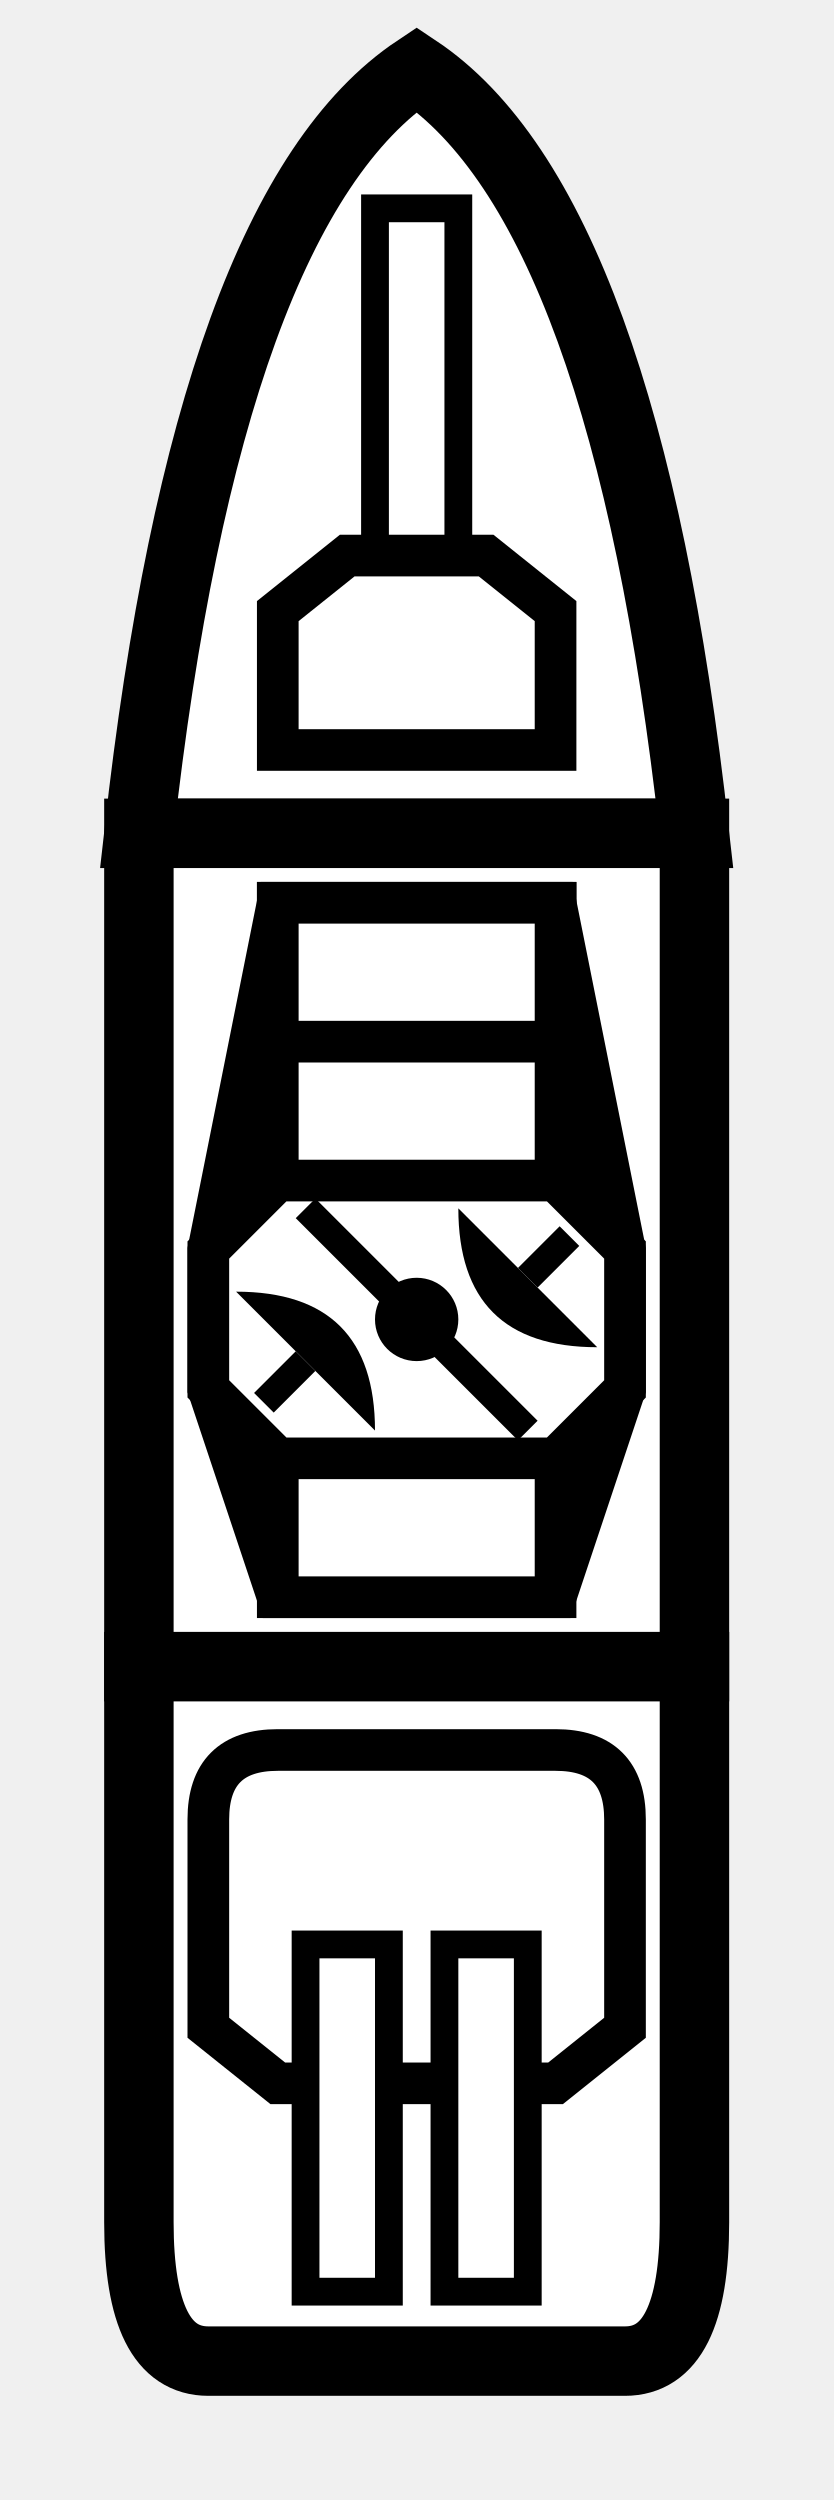
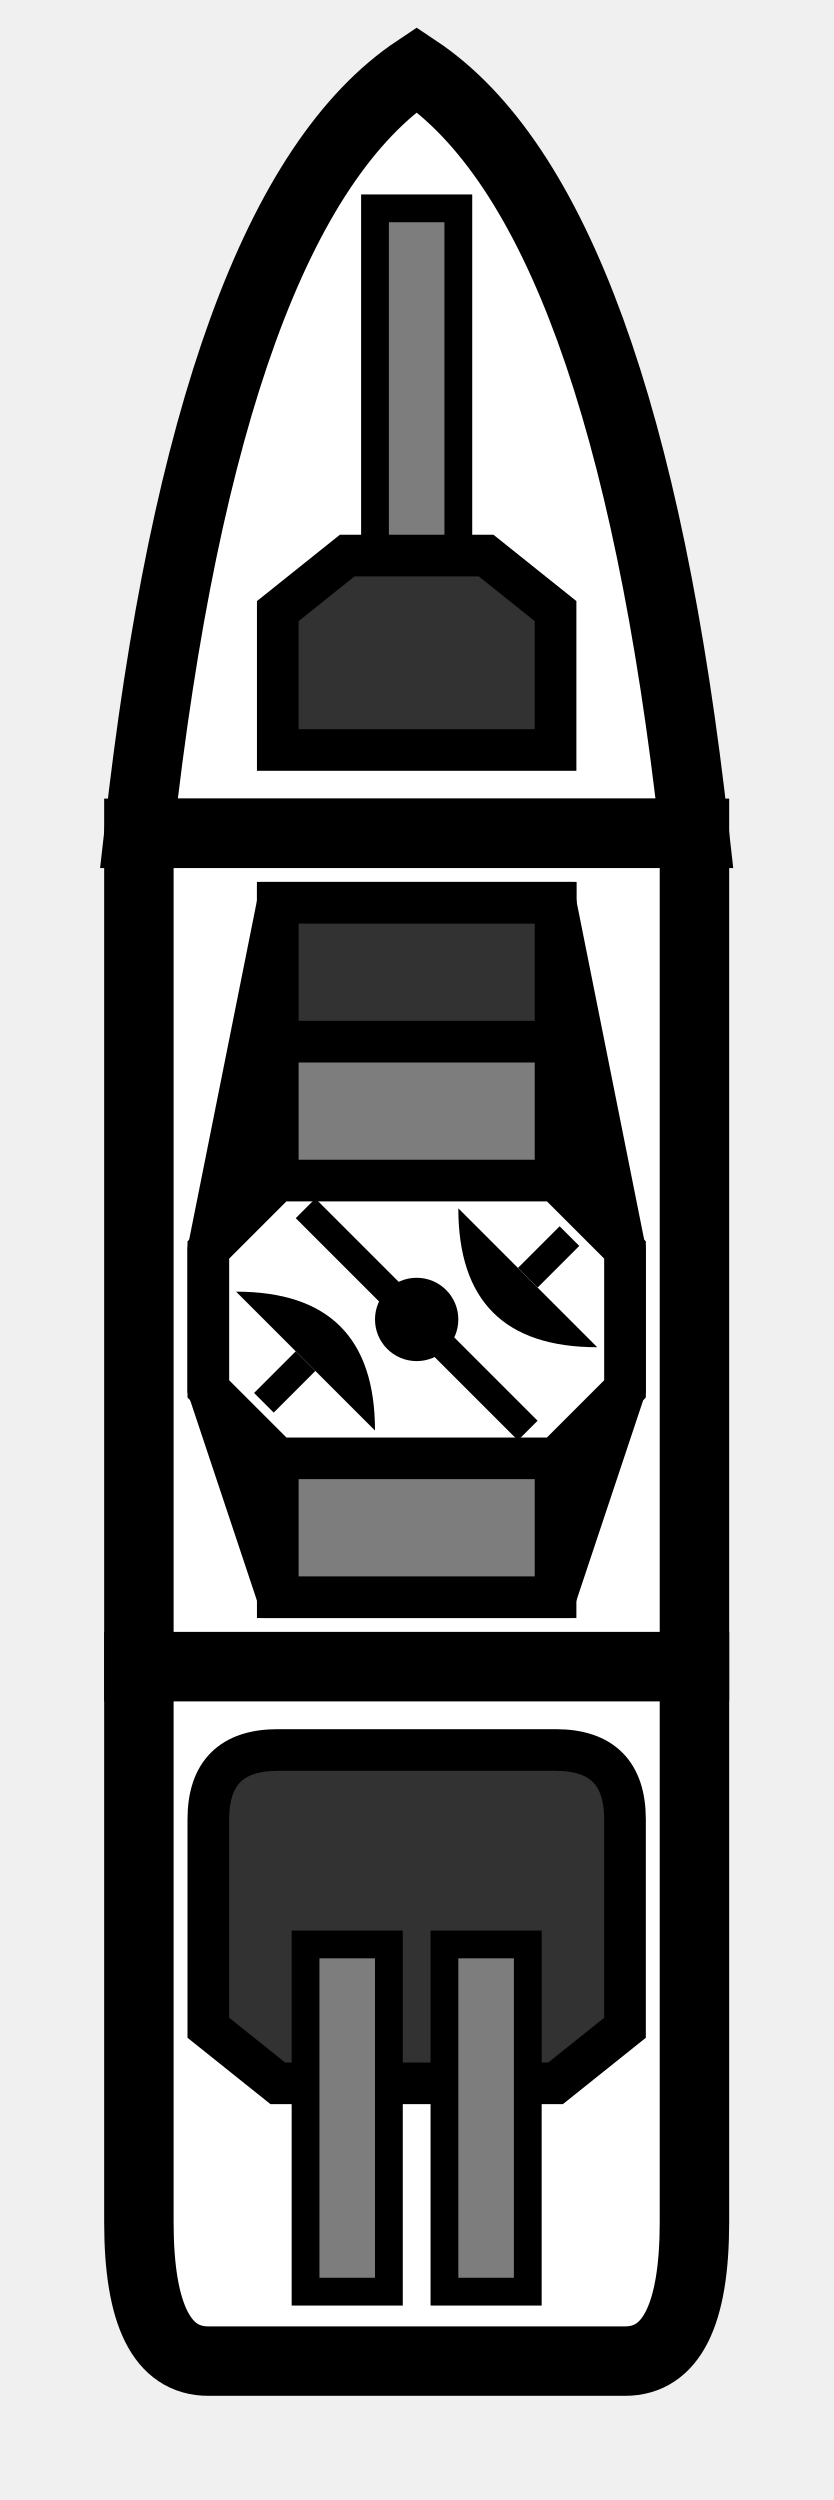
<svg width="60" height="180">
  <g transform="translate(0,0)">
    <path d="M10,60 Q15,15 30,5 Q 45,15 50,60 Z" fill="white" stroke="black" stroke-width="5" />
  </g>
  <g transform="translate(0,60)">
    <rect x="10" y="0" width="40" height="60" fill="white" stroke="black" stroke-width="5" />
  </g>
  <g transform="translate(0,120)">
    <path d="M10,0 v40 q0,10 5,10 h30 q5,0 5,-10 v-40 Z" fill="white" stroke="black" stroke-width="5" />
  </g>
  <g transform="translate(0,0)">
    <g transform="translate(30,50)">
      <g transform="translate(-10,-10)">
-         <rect x="7" y="-25" width="6" height="25" fill="white" stroke="black" stroke-width="2" />
-         <path d="M5,0 l-5,4 v10 h20 v-10 l-5,-4 z" fill="white" stroke="black" stroke-width="3" />
+         <rect x="7" y="-25" width="6" height="25" fill="rgb(125,125,125)" stroke="black" stroke-width="2" />
+         <path d="M5,0 l-5,4 v10 h20 v-10 l-5,-4 z" fill="rgb(50,50,50)" stroke="black" stroke-width="3" />
      </g>
    </g>
  </g>
  <g transform="translate(0,60)">
    <g transform="translate(30,35)">
      <path d="M-15,-5 l5,-25 h20 l5,25 v10 l-5,15 h-20 l-5,-15 Z" fill="black" stroke="black" stroke-width="3" />
-       <rect x="-10" y="-30" width="20" height="50" fill="white" stroke="black" stroke-width="3" />
-       <rect x="-10" y="-30" width="20" height="10" fill="white" stroke="black" stroke-width="3" />
+       <rect x="-10" y="-30" width="20" height="50" fill="rgb(125,125,125)" stroke="black" stroke-width="3" />
+       <rect x="-10" y="-30" width="20" height="10" fill="rgb(50,50,50)" stroke="black" stroke-width="3" />
      <path d="M-15,-5 l5,-5 h20 l5,5 v10 l-5,5 h-20 l-5,-5 Z" fill="white" stroke="black" stroke-width="3" />
      <g transform="scale(1,1)">
        <path d="M3,-8 q0,10 10,10" fill="black" stroke="none" />
        <line x1="8" x2="11" y1="-3" y2="-6" stroke="black" stroke-width="2" />
      </g>
      <g transform="scale(-1,-1)">
        <path d="M3,-8 q0,10 10,10" fill="black" stroke="none" />
        <line x1="8" x2="11" y1="-3" y2="-6" stroke="black" stroke-width="2" />
      </g>
      <circle cx="0" cy="0" r="3" fill="black" stroke="none" />
      <line x1="-8" x2="8" y1="-8" y2="8" stroke="black" stroke-width="2" />
    </g>
  </g>
  <g transform="translate(0,120)">
    <g transform="translate(30,40)">
      <g transform="translate(-15,-10)">
-         <path d="M5,0 l-5,-4 v-15 q0,-5 5,-5 h20 q5,0 5,5 v15 l-5,4 z" fill="white" stroke="black" stroke-width="3" />
-         <rect x="7" y="-10" width="6" height="25" fill="white" stroke="black" stroke-width="2" />
-         <rect x="17" y="-10" width="6" height="25" fill="white" stroke="black" stroke-width="2" />
+         <path d="M5,0 l-5,-4 v-15 q0,-5 5,-5 h20 q5,0 5,5 v15 l-5,4 z" fill="rgb(50,50,50)" stroke="black" stroke-width="3" />
+         <rect x="7" y="-10" width="6" height="25" fill="rgb(125,125,125)" stroke="black" stroke-width="2" />
+         <rect x="17" y="-10" width="6" height="25" fill="rgb(125,125,125)" stroke="black" stroke-width="2" />
      </g>
    </g>
  </g>
</svg>
